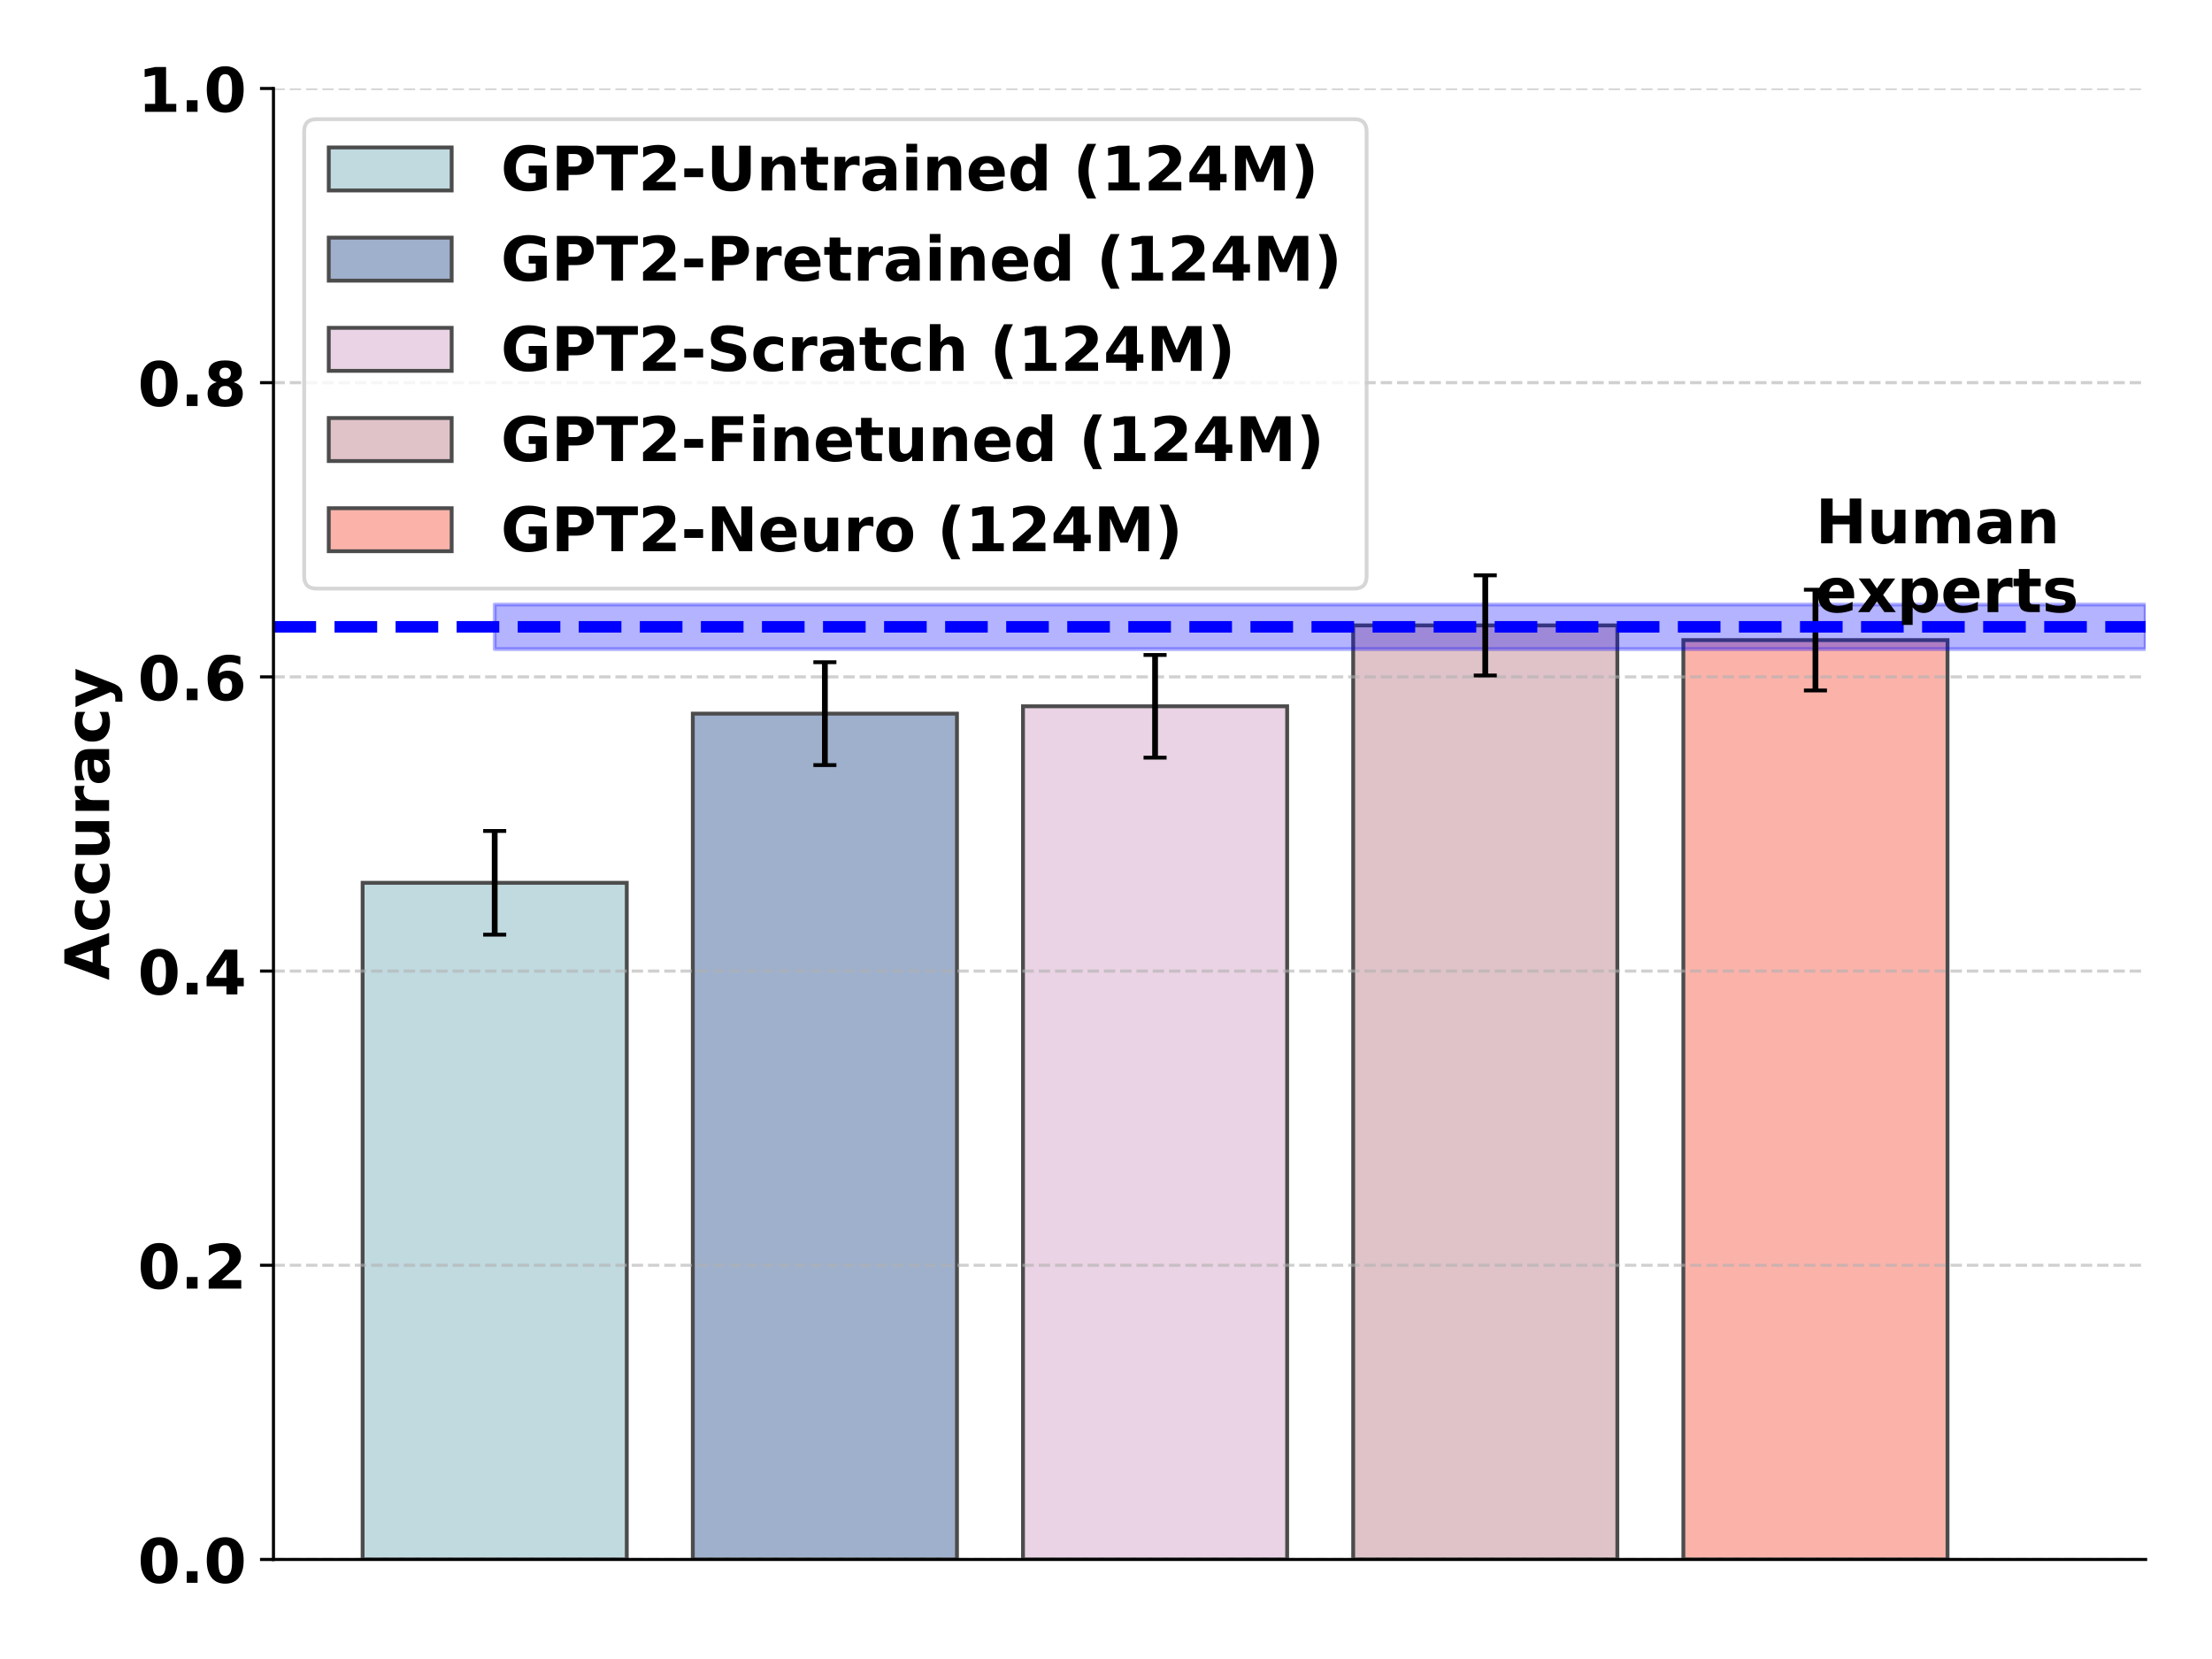
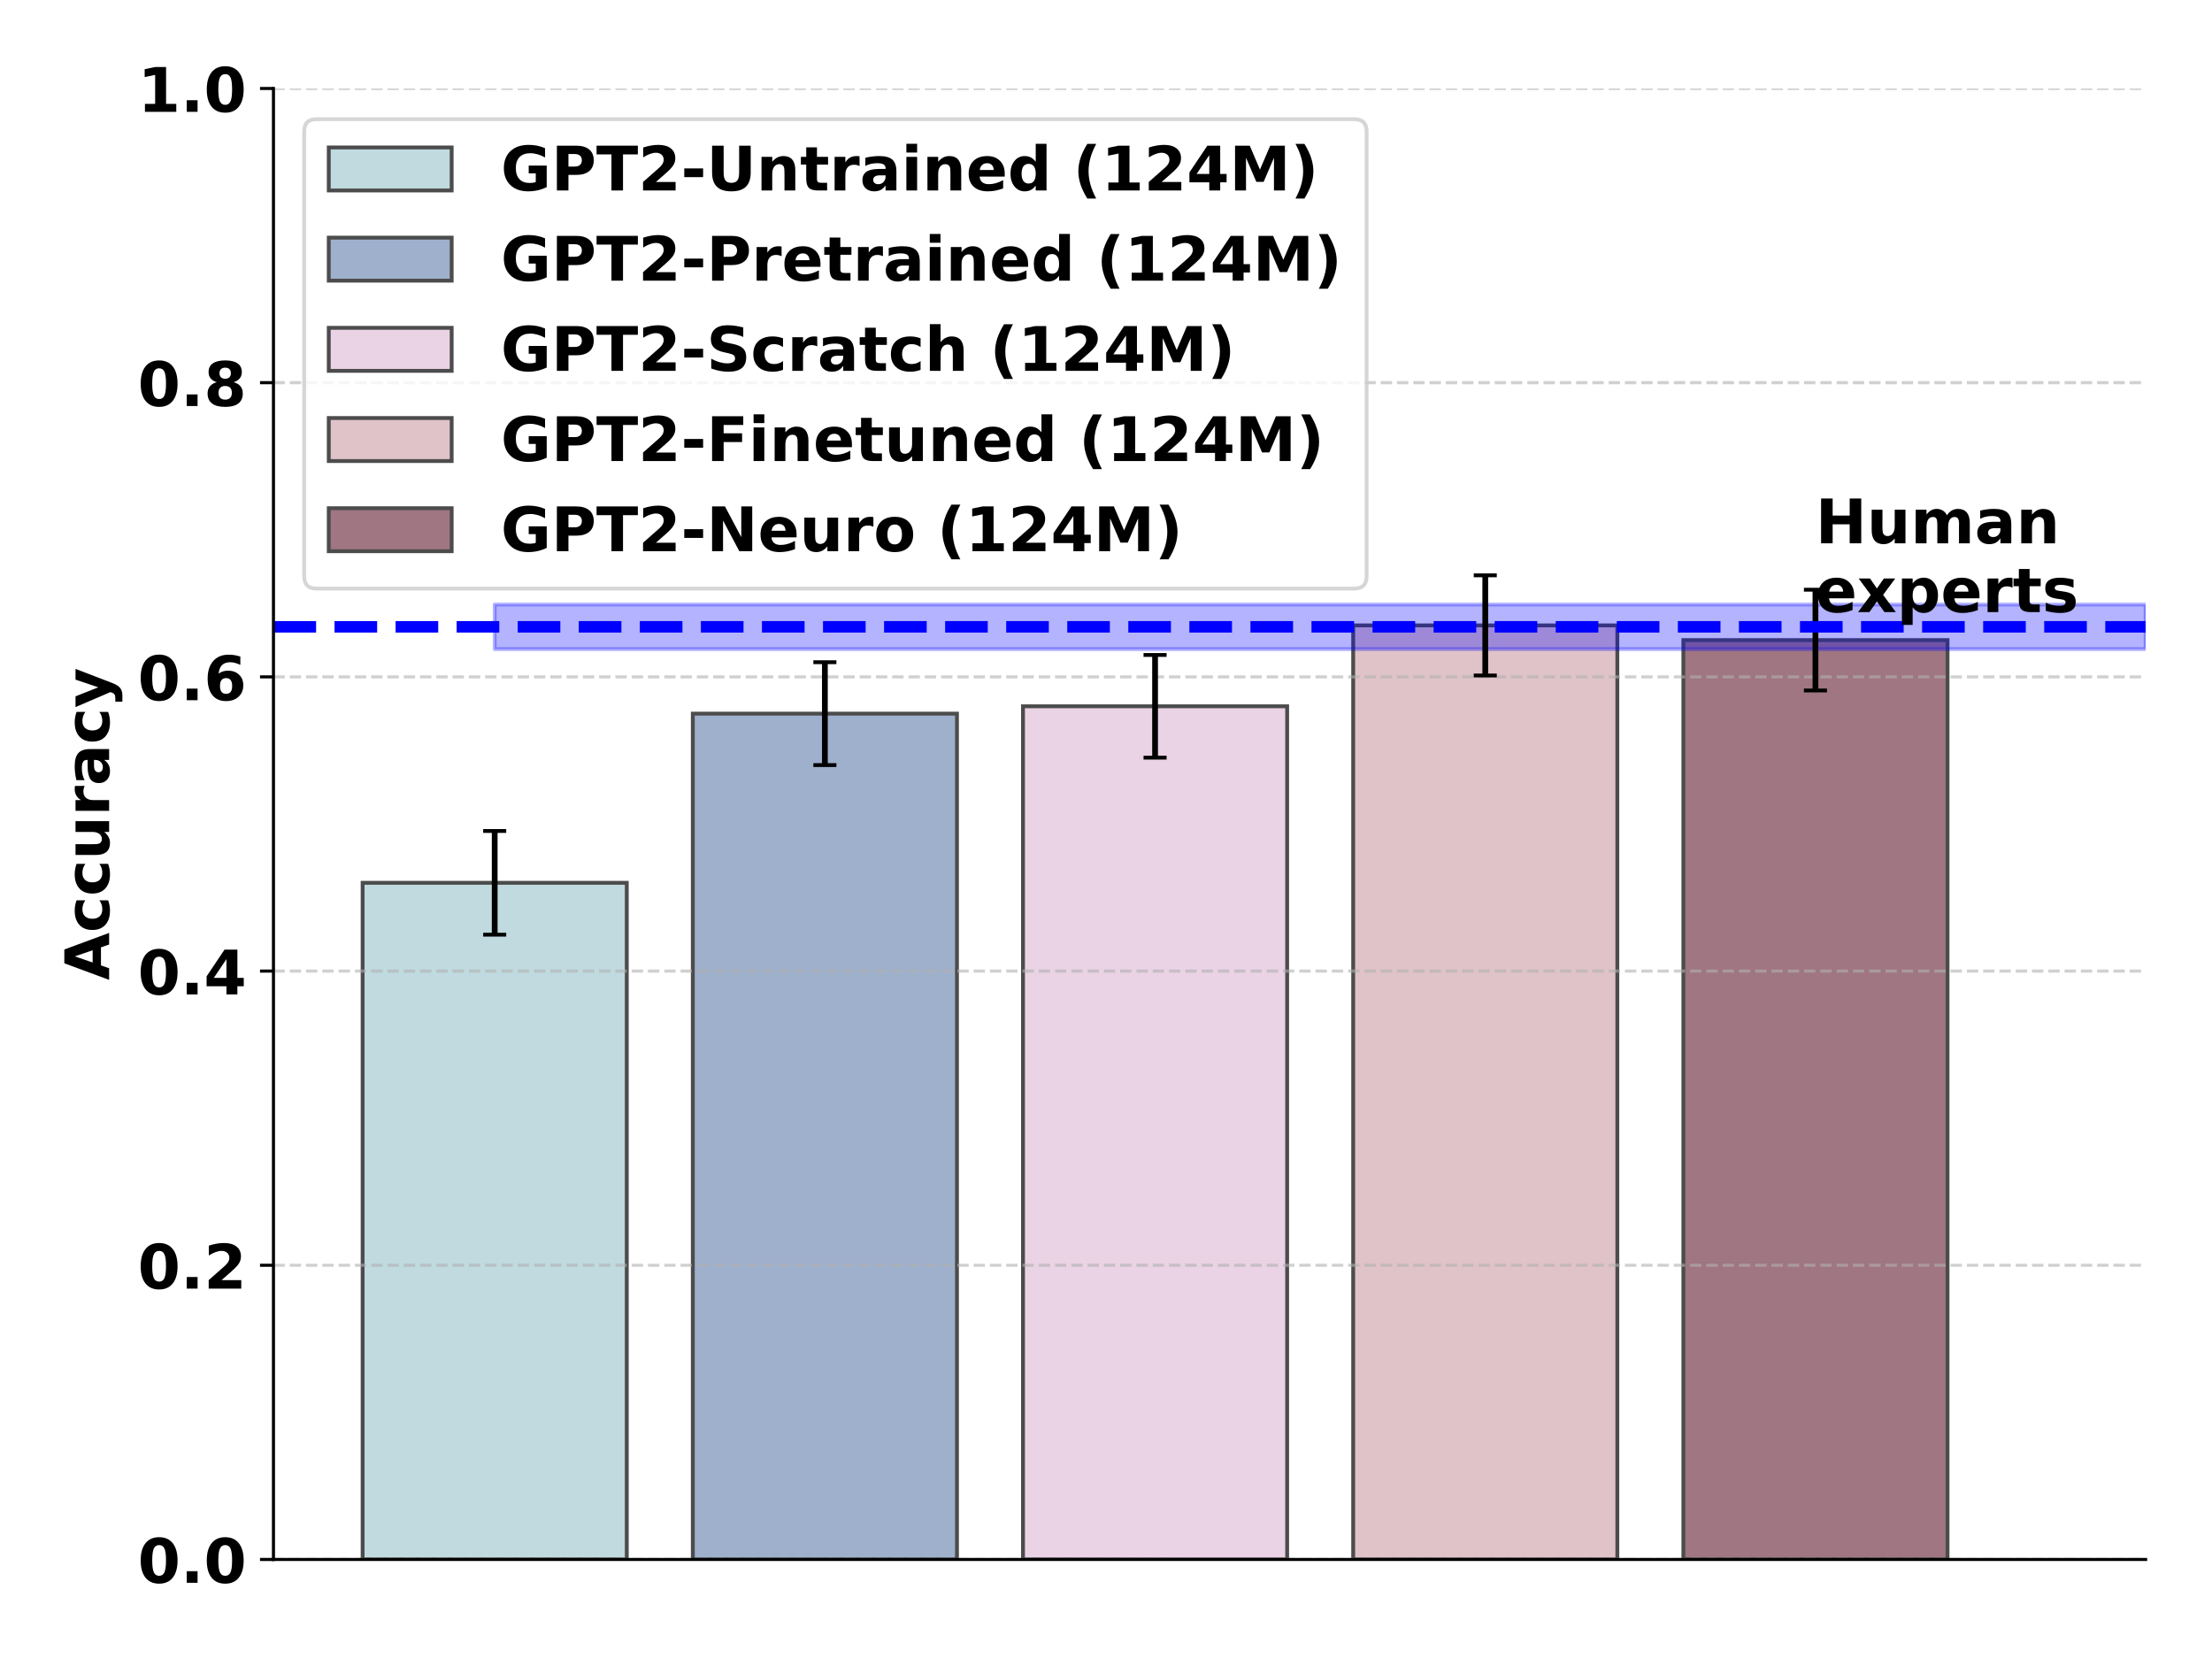
<svg xmlns="http://www.w3.org/2000/svg" xmlns:xlink="http://www.w3.org/1999/xlink" width="576pt" height="432pt" viewBox="0 0 576 432" version="1.1">
  <defs>
    <style type="text/css">*{stroke-linejoin: round; stroke-linecap: butt}</style>
  </defs>
  <g id="figure_1">
    <g id="patch_1">
      <path d="M 0 432  L 576 432  L 576 0  L 0 0  z " style="fill: #ffffff" />
    </g>
    <g id="axes_1">
      <g id="patch_2">
        <path d="M 71.21 406.08  L 558.72 406.08  L 558.72 23.04  L 71.21 23.04  z " style="fill: #ffffff" />
      </g>
      <g id="patch_3">
-         <path d="M 94.425 406.08  L 163.209 406.08  L 163.209 229.882  L 94.425 229.882  z " clip-path="url(#pde6433bfc1)" style="fill: #a5cad2; opacity: 0.7; stroke: #000000; stroke-linejoin: miter" />
+         <path d="M 94.425 406.08  L 163.209 406.08  L 163.209 229.882  L 94.425 229.882  z " clip-path="url(#p09fa6c4f98)" style="fill: #a5cad2; opacity: 0.7; stroke: #000000; stroke-linejoin: miter" />
      </g>
      <g id="patch_4">
-         <path d="M 180.405 406.08  L 249.19 406.08  L 249.19 185.832  L 180.405 185.832  z " clip-path="url(#pde6433bfc1)" style="fill: #758eb7; opacity: 0.7; stroke: #000000; stroke-linejoin: miter" />
+         <path d="M 180.405 406.08  L 249.19 406.08  L 249.19 185.832  L 180.405 185.832  z " clip-path="url(#p09fa6c4f98)" style="fill: #758eb7; opacity: 0.7; stroke: #000000; stroke-linejoin: miter" />
      </g>
      <g id="patch_5">
-         <path d="M 266.386 406.08  L 335.17 406.08  L 335.17 183.917  L 266.386 183.917  z " clip-path="url(#pde6433bfc1)" style="fill: #e1c0d8; opacity: 0.7; stroke: #000000; stroke-linejoin: miter" />
+         <path d="M 266.386 406.08  L 335.17 406.08  L 335.17 183.917  L 266.386 183.917  z " clip-path="url(#p09fa6c4f98)" style="fill: #e1c0d8; opacity: 0.7; stroke: #000000; stroke-linejoin: miter" />
      </g>
      <g id="patch_6">
-         <path d="M 352.367 406.08  L 421.151 406.08  L 421.151 162.85  L 352.367 162.85  z " clip-path="url(#pde6433bfc1)" style="fill: #d2a9b0; opacity: 0.7; stroke: #000000; stroke-linejoin: miter" />
+         <path d="M 352.367 406.08  L 421.151 406.08  L 421.151 162.85  L 352.367 162.85  z " clip-path="url(#p09fa6c4f98)" style="fill: #d2a9b0; opacity: 0.7; stroke: #000000; stroke-linejoin: miter" />
      </g>
      <g id="patch_7">
-         <path d="M 438.347 406.08  L 507.132 406.08  L 507.132 166.68  L 438.347 166.68  z " clip-path="url(#pde6433bfc1)" style="fill: #fa9284; opacity: 0.7; stroke: #000000; stroke-linejoin: miter" />
+         <path d="M 438.347 406.08  L 507.132 406.08  L 507.132 166.68  L 438.347 166.68  z " clip-path="url(#p09fa6c4f98)" style="fill: #763c4b; opacity: 0.7; stroke: #000000; stroke-linejoin: miter" />
      </g>
      <g id="PolyCollection_1">
        <defs>
-           <path id="maa841027ad" d="M 128.817 -274.58  L 128.817 -262.974  L 558.72 -262.974  L 558.72 -274.58  L 558.72 -274.58  L 128.817 -274.58  z " style="stroke: #0000ff; stroke-opacity: 0.3" />
+           <path id="m18883a4314" d="M 128.817 -274.58  L 128.817 -262.974  L 558.72 -262.974  L 558.72 -274.58  L 558.72 -274.58  L 128.817 -274.58  z " style="stroke: #0000ff; stroke-opacity: 0.3" />
        </defs>
-         <g clip-path="url(#pde6433bfc1)">
-           <use xlink:href="#maa841027ad" x="0" y="432" style="fill: #0000ff; fill-opacity: 0.3; stroke: #0000ff; stroke-opacity: 0.3" />
+         <g clip-path="url(#p09fa6c4f98)">
+           <use xlink:href="#m18883a4314" x="0" y="432" style="fill: #0000ff; fill-opacity: 0.3; stroke: #0000ff; stroke-opacity: 0.3" />
        </g>
      </g>
      <g id="matplotlib.axis_1" />
      <g id="matplotlib.axis_2">
        <g id="ytick_1">
          <g id="line2d_1">
-             <path d="M 71.21 406.08  L 558.72 406.08  " clip-path="url(#pde6433bfc1)" style="fill: none; stroke-dasharray: 2.96,1.28; stroke-dashoffset: 0; stroke: #b0b0b0; stroke-opacity: 0.6; stroke-width: 0.8" />
+             <path d="M 71.21 406.08  L 558.72 406.08  " clip-path="url(#p09fa6c4f98)" style="fill: none; stroke-dasharray: 2.96,1.28; stroke-dashoffset: 0; stroke: #b0b0b0; stroke-opacity: 0.6; stroke-width: 0.8" />
          </g>
          <g id="line2d_2">
            <defs>
-               <path id="mac7c2bee07" d="M 0 0  L -3.5 0  " style="stroke: #000000; stroke-width: 0.8" />
-             </defs>
-             <g>
-               <use xlink:href="#mac7c2bee07" x="71.21" y="406.08" style="stroke: #000000; stroke-width: 0.8" />
+               <path id="m992464847a" d="M 0 0  L -3.5 0  " style="stroke: #000000; stroke-width: 0.8" />
+             </defs>
+             <g>
+               <use xlink:href="#m992464847a" x="71.21" y="406.08" style="stroke: #000000; stroke-width: 0.8" />
            </g>
          </g>
          <g id="text_1">
            <g transform="translate(35.8675 412.1587) scale(0.16 -0.16)">
              <defs>
                <path id="DejaVuSans-Bold-30" d="M 2944 2338  Q 2944 3213 2780 3570  Q 2616 3928 2228 3928  Q 1841 3928 1675 3570  Q 1509 3213 1509 2338  Q 1509 1453 1675 1090  Q 1841 728 2228 728  Q 2613 728 2778 1090  Q 2944 1453 2944 2338  z M 4147 2328  Q 4147 1169 3647 539  Q 3147 -91 2228 -91  Q 1306 -91 806 539  Q 306 1169 306 2328  Q 306 3491 806 4120  Q 1306 4750 2228 4750  Q 3147 4750 3647 4120  Q 4147 3491 4147 2328  z " transform="scale(0.015625)" />
                <path id="DejaVuSans-Bold-2e" d="M 653 1209  L 1778 1209  L 1778 0  L 653 0  L 653 1209  z " transform="scale(0.015625)" />
              </defs>
              <use xlink:href="#DejaVuSans-Bold-30" />
              <use xlink:href="#DejaVuSans-Bold-2e" x="69.58" />
              <use xlink:href="#DejaVuSans-Bold-30" x="107.568" />
            </g>
          </g>
        </g>
        <g id="ytick_2">
          <g id="line2d_3">
-             <path d="M 71.21 329.472  L 558.72 329.472  " clip-path="url(#pde6433bfc1)" style="fill: none; stroke-dasharray: 2.96,1.28; stroke-dashoffset: 0; stroke: #b0b0b0; stroke-opacity: 0.6; stroke-width: 0.8" />
+             <path d="M 71.21 329.472  L 558.72 329.472  " clip-path="url(#p09fa6c4f98)" style="fill: none; stroke-dasharray: 2.96,1.28; stroke-dashoffset: 0; stroke: #b0b0b0; stroke-opacity: 0.6; stroke-width: 0.8" />
          </g>
          <g id="line2d_4">
            <g>
-               <use xlink:href="#mac7c2bee07" x="71.21" y="329.472" style="stroke: #000000; stroke-width: 0.8" />
+               <use xlink:href="#m992464847a" x="71.21" y="329.472" style="stroke: #000000; stroke-width: 0.8" />
            </g>
          </g>
          <g id="text_2">
            <g transform="translate(35.8675 335.5507) scale(0.16 -0.16)">
              <defs>
                <path id="DejaVuSans-Bold-32" d="M 1844 884  L 3897 884  L 3897 0  L 506 0  L 506 884  L 2209 2388  Q 2438 2594 2547 2791  Q 2656 2988 2656 3200  Q 2656 3528 2436 3728  Q 2216 3928 1850 3928  Q 1569 3928 1234 3808  Q 900 3688 519 3450  L 519 4475  Q 925 4609 1322 4679  Q 1719 4750 2100 4750  Q 2938 4750 3402 4381  Q 3866 4013 3866 3353  Q 3866 2972 3669 2642  Q 3472 2313 2841 1759  L 1844 884  z " transform="scale(0.015625)" />
              </defs>
              <use xlink:href="#DejaVuSans-Bold-30" />
              <use xlink:href="#DejaVuSans-Bold-2e" x="69.58" />
              <use xlink:href="#DejaVuSans-Bold-32" x="107.568" />
            </g>
          </g>
        </g>
        <g id="ytick_3">
          <g id="line2d_5">
-             <path d="M 71.21 252.864  L 558.72 252.864  " clip-path="url(#pde6433bfc1)" style="fill: none; stroke-dasharray: 2.96,1.28; stroke-dashoffset: 0; stroke: #b0b0b0; stroke-opacity: 0.6; stroke-width: 0.8" />
+             <path d="M 71.21 252.864  L 558.72 252.864  " clip-path="url(#p09fa6c4f98)" style="fill: none; stroke-dasharray: 2.96,1.28; stroke-dashoffset: 0; stroke: #b0b0b0; stroke-opacity: 0.6; stroke-width: 0.8" />
          </g>
          <g id="line2d_6">
            <g>
-               <use xlink:href="#mac7c2bee07" x="71.21" y="252.864" style="stroke: #000000; stroke-width: 0.8" />
+               <use xlink:href="#m992464847a" x="71.21" y="252.864" style="stroke: #000000; stroke-width: 0.8" />
            </g>
          </g>
          <g id="text_3">
            <g transform="translate(35.8675 258.9427) scale(0.16 -0.16)">
              <defs>
                <path id="DejaVuSans-Bold-34" d="M 2356 3675  L 1038 1722  L 2356 1722  L 2356 3675  z M 2156 4666  L 3494 4666  L 3494 1722  L 4159 1722  L 4159 850  L 3494 850  L 3494 0  L 2356 0  L 2356 850  L 288 850  L 288 1881  L 2156 4666  z " transform="scale(0.015625)" />
              </defs>
              <use xlink:href="#DejaVuSans-Bold-30" />
              <use xlink:href="#DejaVuSans-Bold-2e" x="69.58" />
              <use xlink:href="#DejaVuSans-Bold-34" x="107.568" />
            </g>
          </g>
        </g>
        <g id="ytick_4">
          <g id="line2d_7">
-             <path d="M 71.21 176.256  L 558.72 176.256  " clip-path="url(#pde6433bfc1)" style="fill: none; stroke-dasharray: 2.96,1.28; stroke-dashoffset: 0; stroke: #b0b0b0; stroke-opacity: 0.6; stroke-width: 0.8" />
+             <path d="M 71.21 176.256  L 558.72 176.256  " clip-path="url(#p09fa6c4f98)" style="fill: none; stroke-dasharray: 2.96,1.28; stroke-dashoffset: 0; stroke: #b0b0b0; stroke-opacity: 0.6; stroke-width: 0.8" />
          </g>
          <g id="line2d_8">
            <g>
-               <use xlink:href="#mac7c2bee07" x="71.21" y="176.256" style="stroke: #000000; stroke-width: 0.8" />
+               <use xlink:href="#m992464847a" x="71.21" y="176.256" style="stroke: #000000; stroke-width: 0.8" />
            </g>
          </g>
          <g id="text_4">
            <g transform="translate(35.8675 182.3348) scale(0.16 -0.16)">
              <defs>
                <path id="DejaVuSans-Bold-36" d="M 2316 2303  Q 2000 2303 1842 2098  Q 1684 1894 1684 1484  Q 1684 1075 1842 870  Q 2000 666 2316 666  Q 2634 666 2792 870  Q 2950 1075 2950 1484  Q 2950 1894 2792 2098  Q 2634 2303 2316 2303  z M 3803 4544  L 3803 3681  Q 3506 3822 3243 3889  Q 2981 3956 2731 3956  Q 2194 3956 1894 3657  Q 1594 3359 1544 2772  Q 1750 2925 1990 3001  Q 2231 3078 2516 3078  Q 3231 3078 3670 2659  Q 4109 2241 4109 1563  Q 4109 813 3618 361  Q 3128 -91 2303 -91  Q 1394 -91 895 523  Q 397 1138 397 2266  Q 397 3422 980 4083  Q 1563 4744 2578 4744  Q 2900 4744 3203 4694  Q 3506 4644 3803 4544  z " transform="scale(0.015625)" />
              </defs>
              <use xlink:href="#DejaVuSans-Bold-30" />
              <use xlink:href="#DejaVuSans-Bold-2e" x="69.58" />
              <use xlink:href="#DejaVuSans-Bold-36" x="107.568" />
            </g>
          </g>
        </g>
        <g id="ytick_5">
          <g id="line2d_9">
-             <path d="M 71.21 99.648  L 558.72 99.648  " clip-path="url(#pde6433bfc1)" style="fill: none; stroke-dasharray: 2.96,1.28; stroke-dashoffset: 0; stroke: #b0b0b0; stroke-opacity: 0.6; stroke-width: 0.8" />
+             <path d="M 71.21 99.648  L 558.72 99.648  " clip-path="url(#p09fa6c4f98)" style="fill: none; stroke-dasharray: 2.96,1.28; stroke-dashoffset: 0; stroke: #b0b0b0; stroke-opacity: 0.6; stroke-width: 0.8" />
          </g>
          <g id="line2d_10">
            <g>
-               <use xlink:href="#mac7c2bee07" x="71.21" y="99.648" style="stroke: #000000; stroke-width: 0.8" />
+               <use xlink:href="#m992464847a" x="71.21" y="99.648" style="stroke: #000000; stroke-width: 0.8" />
            </g>
          </g>
          <g id="text_5">
            <g transform="translate(35.8675 105.7267) scale(0.16 -0.16)">
              <defs>
                <path id="DejaVuSans-Bold-38" d="M 2228 2088  Q 1891 2088 1709 1903  Q 1528 1719 1528 1375  Q 1528 1031 1709 848  Q 1891 666 2228 666  Q 2563 666 2741 848  Q 2919 1031 2919 1375  Q 2919 1722 2741 1905  Q 2563 2088 2228 2088  z M 1350 2484  Q 925 2613 709 2878  Q 494 3144 494 3541  Q 494 4131 934 4440  Q 1375 4750 2228 4750  Q 3075 4750 3515 4442  Q 3956 4134 3956 3541  Q 3956 3144 3739 2878  Q 3522 2613 3097 2484  Q 3572 2353 3814 2058  Q 4056 1763 4056 1313  Q 4056 619 3595 264  Q 3134 -91 2228 -91  Q 1319 -91 855 264  Q 391 619 391 1313  Q 391 1763 633 2058  Q 875 2353 1350 2484  z M 1631 3419  Q 1631 3141 1786 2991  Q 1941 2841 2228 2841  Q 2509 2841 2662 2991  Q 2816 3141 2816 3419  Q 2816 3697 2662 3845  Q 2509 3994 2228 3994  Q 1941 3994 1786 3844  Q 1631 3694 1631 3419  z " transform="scale(0.015625)" />
              </defs>
              <use xlink:href="#DejaVuSans-Bold-30" />
              <use xlink:href="#DejaVuSans-Bold-2e" x="69.58" />
              <use xlink:href="#DejaVuSans-Bold-38" x="107.568" />
            </g>
          </g>
        </g>
        <g id="ytick_6">
          <g id="line2d_11">
-             <path d="M 71.21 23.04  L 558.72 23.04  " clip-path="url(#pde6433bfc1)" style="fill: none; stroke-dasharray: 2.96,1.28; stroke-dashoffset: 0; stroke: #b0b0b0; stroke-opacity: 0.6; stroke-width: 0.8" />
+             <path d="M 71.21 23.04  L 558.72 23.04  " clip-path="url(#p09fa6c4f98)" style="fill: none; stroke-dasharray: 2.96,1.28; stroke-dashoffset: 0; stroke: #b0b0b0; stroke-opacity: 0.6; stroke-width: 0.8" />
          </g>
          <g id="line2d_12">
            <g>
-               <use xlink:href="#mac7c2bee07" x="71.21" y="23.04" style="stroke: #000000; stroke-width: 0.8" />
+               <use xlink:href="#m992464847a" x="71.21" y="23.04" style="stroke: #000000; stroke-width: 0.8" />
            </g>
          </g>
          <g id="text_6">
            <g transform="translate(35.8675 29.11875) scale(0.16 -0.16)">
              <defs>
                <path id="DejaVuSans-Bold-31" d="M 750 831  L 1813 831  L 1813 3847  L 722 3622  L 722 4441  L 1806 4666  L 2950 4666  L 2950 831  L 4013 831  L 4013 0  L 750 0  L 750 831  z " transform="scale(0.015625)" />
              </defs>
              <use xlink:href="#DejaVuSans-Bold-31" />
              <use xlink:href="#DejaVuSans-Bold-2e" x="69.58" />
              <use xlink:href="#DejaVuSans-Bold-30" x="107.568" />
            </g>
          </g>
        </g>
        <g id="text_7">
          <g transform="translate(28.415 255.2325) rotate(-90) scale(0.16 -0.16)">
            <defs>
              <path id="DejaVuSans-Bold-41" d="M 3419 850  L 1538 850  L 1241 0  L 31 0  L 1759 4666  L 3194 4666  L 4922 0  L 3713 0  L 3419 850  z M 1838 1716  L 3116 1716  L 2478 3572  L 1838 1716  z " transform="scale(0.015625)" />
              <path id="DejaVuSans-Bold-63" d="M 3366 3391  L 3366 2478  Q 3138 2634 2908 2709  Q 2678 2784 2431 2784  Q 1963 2784 1702 2511  Q 1441 2238 1441 1747  Q 1441 1256 1702 982  Q 1963 709 2431 709  Q 2694 709 2930 787  Q 3166 866 3366 1019  L 3366 103  Q 3103 6 2833 -42  Q 2563 -91 2291 -91  Q 1344 -91 809 395  Q 275 881 275 1747  Q 275 2613 809 3098  Q 1344 3584 2291 3584  Q 2566 3584 2833 3536  Q 3100 3488 3366 3391  z " transform="scale(0.015625)" />
              <path id="DejaVuSans-Bold-75" d="M 500 1363  L 500 3500  L 1625 3500  L 1625 3150  Q 1625 2866 1622 2436  Q 1619 2006 1619 1863  Q 1619 1441 1641 1255  Q 1663 1069 1716 984  Q 1784 875 1895 815  Q 2006 756 2150 756  Q 2500 756 2700 1025  Q 2900 1294 2900 1772  L 2900 3500  L 4019 3500  L 4019 0  L 2900 0  L 2900 506  Q 2647 200 2364 54  Q 2081 -91 1741 -91  Q 1134 -91 817 281  Q 500 653 500 1363  z " transform="scale(0.015625)" />
              <path id="DejaVuSans-Bold-72" d="M 3138 2547  Q 2991 2616 2845 2648  Q 2700 2681 2553 2681  Q 2122 2681 1889 2404  Q 1656 2128 1656 1613  L 1656 0  L 538 0  L 538 3500  L 1656 3500  L 1656 2925  Q 1872 3269 2151 3426  Q 2431 3584 2822 3584  Q 2878 3584 2943 3579  Q 3009 3575 3134 3559  L 3138 2547  z " transform="scale(0.015625)" />
              <path id="DejaVuSans-Bold-61" d="M 2106 1575  Q 1756 1575 1579 1456  Q 1403 1338 1403 1106  Q 1403 894 1545 773  Q 1688 653 1941 653  Q 2256 653 2472 879  Q 2688 1106 2688 1447  L 2688 1575  L 2106 1575  z M 3816 1997  L 3816 0  L 2688 0  L 2688 519  Q 2463 200 2181 54  Q 1900 -91 1497 -91  Q 953 -91 614 226  Q 275 544 275 1050  Q 275 1666 698 1953  Q 1122 2241 2028 2241  L 2688 2241  L 2688 2328  Q 2688 2594 2478 2717  Q 2269 2841 1825 2841  Q 1466 2841 1156 2769  Q 847 2697 581 2553  L 581 3406  Q 941 3494 1303 3539  Q 1666 3584 2028 3584  Q 2975 3584 3395 3211  Q 3816 2838 3816 1997  z " transform="scale(0.015625)" />
              <path id="DejaVuSans-Bold-79" d="M 78 3500  L 1197 3500  L 2138 1125  L 2938 3500  L 4056 3500  L 2584 -331  Q 2363 -916 2067 -1148  Q 1772 -1381 1288 -1381  L 641 -1381  L 641 -647  L 991 -647  Q 1275 -647 1404 -556  Q 1534 -466 1606 -231  L 1638 -134  L 78 3500  z " transform="scale(0.015625)" />
            </defs>
            <use xlink:href="#DejaVuSans-Bold-41" />
            <use xlink:href="#DejaVuSans-Bold-63" x="77.393" />
            <use xlink:href="#DejaVuSans-Bold-63" x="136.67" />
            <use xlink:href="#DejaVuSans-Bold-75" x="195.947" />
            <use xlink:href="#DejaVuSans-Bold-72" x="267.139" />
            <use xlink:href="#DejaVuSans-Bold-61" x="316.455" />
            <use xlink:href="#DejaVuSans-Bold-63" x="383.936" />
            <use xlink:href="#DejaVuSans-Bold-79" x="443.213" />
          </g>
        </g>
      </g>
      <g id="LineCollection_1">
-         <path d="M 128.817 243.381  L 128.817 216.382  " clip-path="url(#pde6433bfc1)" style="fill: none; stroke: #000000; stroke-width: 1.5" />
-         <path d="M 214.798 199.221  L 214.798 172.443  " clip-path="url(#pde6433bfc1)" style="fill: none; stroke: #000000; stroke-width: 1.5" />
-         <path d="M 300.778 197.285  L 300.778 170.549  " clip-path="url(#pde6433bfc1)" style="fill: none; stroke: #000000; stroke-width: 1.5" />
-         <path d="M 386.759 175.889  L 386.759 149.81  " clip-path="url(#pde6433bfc1)" style="fill: none; stroke: #000000; stroke-width: 1.5" />
-         <path d="M 472.739 179.792  L 472.739 153.568  " clip-path="url(#pde6433bfc1)" style="fill: none; stroke: #000000; stroke-width: 1.5" />
+         <path d="M 128.817 243.381  L 128.817 216.382  " clip-path="url(#p09fa6c4f98)" style="fill: none; stroke: #000000; stroke-width: 1.5" />
+         <path d="M 214.798 199.221  L 214.798 172.443  " clip-path="url(#p09fa6c4f98)" style="fill: none; stroke: #000000; stroke-width: 1.5" />
+         <path d="M 300.778 197.285  L 300.778 170.549  " clip-path="url(#p09fa6c4f98)" style="fill: none; stroke: #000000; stroke-width: 1.5" />
+         <path d="M 386.759 175.889  L 386.759 149.81  " clip-path="url(#p09fa6c4f98)" style="fill: none; stroke: #000000; stroke-width: 1.5" />
+         <path d="M 472.739 179.792  L 472.739 153.568  " clip-path="url(#p09fa6c4f98)" style="fill: none; stroke: #000000; stroke-width: 1.5" />
      </g>
      <g id="line2d_13">
        <defs>
-           <path id="m07263bdb95" d="M 3 0  L -3 -0  " style="stroke: #000000" />
+           <path id="m51d8f0c458" d="M 3 0  L -3 -0  " style="stroke: #000000" />
        </defs>
-         <g clip-path="url(#pde6433bfc1)">
-           <use xlink:href="#m07263bdb95" x="128.817" y="243.381" style="stroke: #000000" />
-           <use xlink:href="#m07263bdb95" x="214.798" y="199.221" style="stroke: #000000" />
-           <use xlink:href="#m07263bdb95" x="300.778" y="197.285" style="stroke: #000000" />
-           <use xlink:href="#m07263bdb95" x="386.759" y="175.889" style="stroke: #000000" />
-           <use xlink:href="#m07263bdb95" x="472.739" y="179.792" style="stroke: #000000" />
+         <g clip-path="url(#p09fa6c4f98)">
+           <use xlink:href="#m51d8f0c458" x="128.817" y="243.381" style="stroke: #000000" />
+           <use xlink:href="#m51d8f0c458" x="214.798" y="199.221" style="stroke: #000000" />
+           <use xlink:href="#m51d8f0c458" x="300.778" y="197.285" style="stroke: #000000" />
+           <use xlink:href="#m51d8f0c458" x="386.759" y="175.889" style="stroke: #000000" />
+           <use xlink:href="#m51d8f0c458" x="472.739" y="179.792" style="stroke: #000000" />
        </g>
      </g>
      <g id="line2d_14">
-         <g clip-path="url(#pde6433bfc1)">
-           <use xlink:href="#m07263bdb95" x="128.817" y="216.382" style="stroke: #000000" />
-           <use xlink:href="#m07263bdb95" x="214.798" y="172.443" style="stroke: #000000" />
-           <use xlink:href="#m07263bdb95" x="300.778" y="170.549" style="stroke: #000000" />
-           <use xlink:href="#m07263bdb95" x="386.759" y="149.81" style="stroke: #000000" />
-           <use xlink:href="#m07263bdb95" x="472.739" y="153.568" style="stroke: #000000" />
+         <g clip-path="url(#p09fa6c4f98)">
+           <use xlink:href="#m51d8f0c458" x="128.817" y="216.382" style="stroke: #000000" />
+           <use xlink:href="#m51d8f0c458" x="214.798" y="172.443" style="stroke: #000000" />
+           <use xlink:href="#m51d8f0c458" x="300.778" y="170.549" style="stroke: #000000" />
+           <use xlink:href="#m51d8f0c458" x="386.759" y="149.81" style="stroke: #000000" />
+           <use xlink:href="#m51d8f0c458" x="472.739" y="153.568" style="stroke: #000000" />
        </g>
      </g>
      <g id="line2d_15">
-         <path d="M 71.21 163.223  L 558.72 163.223  " clip-path="url(#pde6433bfc1)" style="fill: none; stroke-dasharray: 11.1,4.8; stroke-dashoffset: 0; stroke: #0000ff; stroke-width: 3" />
+         <path d="M 71.21 163.223  L 558.72 163.223  " clip-path="url(#p09fa6c4f98)" style="fill: none; stroke-dasharray: 11.1,4.8; stroke-dashoffset: 0; stroke: #0000ff; stroke-width: 3" />
      </g>
      <g id="patch_8">
        <path d="M 71.21 406.08  L 71.21 23.04  " style="fill: none; stroke: #000000; stroke-width: 0.8; stroke-linejoin: miter; stroke-linecap: square" />
      </g>
      <g id="patch_9">
        <path d="M 71.21 406.08  L 558.72 406.08  " style="fill: none; stroke: #000000; stroke-width: 0.8; stroke-linejoin: miter; stroke-linecap: square" />
      </g>
      <g id="text_8">
        <g transform="translate(472.7394 141.4759) scale(0.16 -0.16)">
          <defs>
            <path id="DejaVuSans-Bold-48" d="M 588 4666  L 1791 4666  L 1791 2888  L 3566 2888  L 3566 4666  L 4769 4666  L 4769 0  L 3566 0  L 3566 1978  L 1791 1978  L 1791 0  L 588 0  L 588 4666  z " transform="scale(0.015625)" />
            <path id="DejaVuSans-Bold-6d" d="M 3781 2919  Q 3994 3244 4286 3414  Q 4578 3584 4928 3584  Q 5531 3584 5847 3212  Q 6163 2841 6163 2131  L 6163 0  L 5038 0  L 5038 1825  Q 5041 1866 5042 1909  Q 5044 1953 5044 2034  Q 5044 2406 4934 2573  Q 4825 2741 4581 2741  Q 4263 2741 4089 2478  Q 3916 2216 3909 1719  L 3909 0  L 2784 0  L 2784 1825  Q 2784 2406 2684 2573  Q 2584 2741 2328 2741  Q 2006 2741 1831 2477  Q 1656 2213 1656 1722  L 1656 0  L 531 0  L 531 3500  L 1656 3500  L 1656 2988  Q 1863 3284 2130 3434  Q 2397 3584 2719 3584  Q 3081 3584 3359 3409  Q 3638 3234 3781 2919  z " transform="scale(0.015625)" />
            <path id="DejaVuSans-Bold-6e" d="M 4056 2131  L 4056 0  L 2931 0  L 2931 347  L 2931 1631  Q 2931 2084 2911 2256  Q 2891 2428 2841 2509  Q 2775 2619 2662 2680  Q 2550 2741 2406 2741  Q 2056 2741 1856 2470  Q 1656 2200 1656 1722  L 1656 0  L 538 0  L 538 3500  L 1656 3500  L 1656 2988  Q 1909 3294 2193 3439  Q 2478 3584 2822 3584  Q 3428 3584 3742 3212  Q 4056 2841 4056 2131  z " transform="scale(0.015625)" />
          </defs>
          <use xlink:href="#DejaVuSans-Bold-48" />
          <use xlink:href="#DejaVuSans-Bold-75" x="83.691" />
          <use xlink:href="#DejaVuSans-Bold-6d" x="154.883" />
          <use xlink:href="#DejaVuSans-Bold-61" x="259.082" />
          <use xlink:href="#DejaVuSans-Bold-6e" x="326.562" />
        </g>
        <g transform="translate(472.7394 159.3924) scale(0.16 -0.16)">
          <defs>
            <path id="DejaVuSans-Bold-65" d="M 4031 1759  L 4031 1441  L 1416 1441  Q 1456 1047 1700 850  Q 1944 653 2381 653  Q 2734 653 3104 758  Q 3475 863 3866 1075  L 3866 213  Q 3469 63 3072 -14  Q 2675 -91 2278 -91  Q 1328 -91 801 392  Q 275 875 275 1747  Q 275 2603 792 3093  Q 1309 3584 2216 3584  Q 3041 3584 3536 3087  Q 4031 2591 4031 1759  z M 2881 2131  Q 2881 2450 2695 2645  Q 2509 2841 2209 2841  Q 1884 2841 1681 2658  Q 1478 2475 1428 2131  L 2881 2131  z " transform="scale(0.015625)" />
            <path id="DejaVuSans-Bold-78" d="M 1422 1791  L 159 3500  L 1344 3500  L 2059 2463  L 2784 3500  L 3969 3500  L 2706 1797  L 4031 0  L 2847 0  L 2059 1106  L 1281 0  L 97 0  L 1422 1791  z " transform="scale(0.015625)" />
            <path id="DejaVuSans-Bold-70" d="M 1656 506  L 1656 -1331  L 538 -1331  L 538 3500  L 1656 3500  L 1656 2988  Q 1888 3294 2169 3439  Q 2450 3584 2816 3584  Q 3463 3584 3878 3070  Q 4294 2556 4294 1747  Q 4294 938 3878 423  Q 3463 -91 2816 -91  Q 2450 -91 2169 54  Q 1888 200 1656 506  z M 2400 2772  Q 2041 2772 1848 2508  Q 1656 2244 1656 1747  Q 1656 1250 1848 986  Q 2041 722 2400 722  Q 2759 722 2948 984  Q 3138 1247 3138 1747  Q 3138 2247 2948 2509  Q 2759 2772 2400 2772  z " transform="scale(0.015625)" />
            <path id="DejaVuSans-Bold-74" d="M 1759 4494  L 1759 3500  L 2913 3500  L 2913 2700  L 1759 2700  L 1759 1216  Q 1759 972 1856 886  Q 1953 800 2241 800  L 2816 800  L 2816 0  L 1856 0  Q 1194 0 917 276  Q 641 553 641 1216  L 641 2700  L 84 2700  L 84 3500  L 641 3500  L 641 4494  L 1759 4494  z " transform="scale(0.015625)" />
            <path id="DejaVuSans-Bold-73" d="M 3272 3391  L 3272 2541  Q 2913 2691 2578 2766  Q 2244 2841 1947 2841  Q 1628 2841 1473 2761  Q 1319 2681 1319 2516  Q 1319 2381 1436 2309  Q 1553 2238 1856 2203  L 2053 2175  Q 2913 2066 3209 1816  Q 3506 1566 3506 1031  Q 3506 472 3093 190  Q 2681 -91 1863 -91  Q 1516 -91 1145 -36  Q 775 19 384 128  L 384 978  Q 719 816 1070 734  Q 1422 653 1784 653  Q 2113 653 2278 743  Q 2444 834 2444 1013  Q 2444 1163 2330 1236  Q 2216 1309 1875 1350  L 1678 1375  Q 931 1469 631 1722  Q 331 1975 331 2491  Q 331 3047 712 3315  Q 1094 3584 1881 3584  Q 2191 3584 2531 3537  Q 2872 3491 3272 3391  z " transform="scale(0.015625)" />
          </defs>
          <use xlink:href="#DejaVuSans-Bold-65" />
          <use xlink:href="#DejaVuSans-Bold-78" x="67.822" />
          <use xlink:href="#DejaVuSans-Bold-70" x="132.324" />
          <use xlink:href="#DejaVuSans-Bold-65" x="203.906" />
          <use xlink:href="#DejaVuSans-Bold-72" x="271.729" />
          <use xlink:href="#DejaVuSans-Bold-74" x="321.045" />
          <use xlink:href="#DejaVuSans-Bold-73" x="368.848" />
        </g>
      </g>
      <g id="legend_1">
        <g id="patch_10">
          <path d="M 82.41 153.265  L 352.658 153.265  Q 355.858 153.265 355.858 150.065  L 355.858 34.24  Q 355.858 31.04 352.658 31.04  L 82.41 31.04  Q 79.21 31.04 79.21 34.24  L 79.21 150.065  Q 79.21 153.265 82.41 153.265  z " style="fill: #ffffff; opacity: 0.8; stroke: #cccccc; stroke-linejoin: miter" />
        </g>
        <g id="patch_11">
          <path d="M 85.61 49.597  L 117.61 49.597  L 117.61 38.398  L 85.61 38.398  z " style="fill: #a5cad2; opacity: 0.7; stroke: #000000; stroke-linejoin: miter" />
        </g>
        <g id="text_9">
          <g transform="translate(130.41 49.5975) scale(0.16 -0.16)">
            <defs>
              <path id="DejaVuSans-Bold-47" d="M 4781 347  Q 4331 128 3847 18  Q 3363 -91 2847 -91  Q 1681 -91 1000 561  Q 319 1213 319 2328  Q 319 3456 1012 4103  Q 1706 4750 2913 4750  Q 3378 4750 3804 4662  Q 4231 4575 4609 4403  L 4609 3438  Q 4219 3659 3833 3768  Q 3447 3878 3059 3878  Q 2341 3878 1952 3476  Q 1563 3075 1563 2328  Q 1563 1588 1938 1184  Q 2313 781 3003 781  Q 3191 781 3352 804  Q 3513 828 3641 878  L 3641 1784  L 2906 1784  L 2906 2591  L 4781 2591  L 4781 347  z " transform="scale(0.015625)" />
              <path id="DejaVuSans-Bold-50" d="M 588 4666  L 2584 4666  Q 3475 4666 3951 4270  Q 4428 3875 4428 3144  Q 4428 2409 3951 2014  Q 3475 1619 2584 1619  L 1791 1619  L 1791 0  L 588 0  L 588 4666  z M 1791 3794  L 1791 2491  L 2456 2491  Q 2806 2491 2997 2661  Q 3188 2831 3188 3144  Q 3188 3456 2997 3625  Q 2806 3794 2456 3794  L 1791 3794  z " transform="scale(0.015625)" />
              <path id="DejaVuSans-Bold-54" d="M 31 4666  L 4331 4666  L 4331 3756  L 2784 3756  L 2784 0  L 1581 0  L 1581 3756  L 31 3756  L 31 4666  z " transform="scale(0.015625)" />
              <path id="DejaVuSans-Bold-2d" d="M 347 2297  L 2309 2297  L 2309 1388  L 347 1388  L 347 2297  z " transform="scale(0.015625)" />
              <path id="DejaVuSans-Bold-55" d="M 588 4666  L 1791 4666  L 1791 1869  Q 1791 1291 1980 1042  Q 2169 794 2597 794  Q 3028 794 3217 1042  Q 3406 1291 3406 1869  L 3406 4666  L 4609 4666  L 4609 1869  Q 4609 878 4112 393  Q 3616 -91 2597 -91  Q 1581 -91 1084 393  Q 588 878 588 1869  L 588 4666  z " transform="scale(0.015625)" />
              <path id="DejaVuSans-Bold-69" d="M 538 3500  L 1656 3500  L 1656 0  L 538 0  L 538 3500  z M 538 4863  L 1656 4863  L 1656 3950  L 538 3950  L 538 4863  z " transform="scale(0.015625)" />
              <path id="DejaVuSans-Bold-64" d="M 2919 2988  L 2919 4863  L 4044 4863  L 4044 0  L 2919 0  L 2919 506  Q 2688 197 2409 53  Q 2131 -91 1766 -91  Q 1119 -91 703 423  Q 288 938 288 1747  Q 288 2556 703 3070  Q 1119 3584 1766 3584  Q 2128 3584 2408 3439  Q 2688 3294 2919 2988  z M 2181 722  Q 2541 722 2730 984  Q 2919 1247 2919 1747  Q 2919 2247 2730 2509  Q 2541 2772 2181 2772  Q 1825 2772 1636 2509  Q 1447 2247 1447 1747  Q 1447 1247 1636 984  Q 1825 722 2181 722  z " transform="scale(0.015625)" />
              <path id="DejaVuSans-Bold-20" transform="scale(0.015625)" />
              <path id="DejaVuSans-Bold-28" d="M 2413 -844  L 1484 -844  Q 1006 -72 778 623  Q 550 1319 550 2003  Q 550 2688 779 3389  Q 1009 4091 1484 4856  L 2413 4856  Q 2013 4116 1813 3408  Q 1613 2700 1613 2009  Q 1613 1319 1811 609  Q 2009 -100 2413 -844  z " transform="scale(0.015625)" />
              <path id="DejaVuSans-Bold-4d" d="M 588 4666  L 2119 4666  L 3181 2169  L 4250 4666  L 5778 4666  L 5778 0  L 4641 0  L 4641 3413  L 3566 897  L 2803 897  L 1728 3413  L 1728 0  L 588 0  L 588 4666  z " transform="scale(0.015625)" />
              <path id="DejaVuSans-Bold-29" d="M 513 -844  Q 913 -100 1113 609  Q 1313 1319 1313 2009  Q 1313 2700 1113 3408  Q 913 4116 513 4856  L 1441 4856  Q 1916 4091 2145 3389  Q 2375 2688 2375 2003  Q 2375 1319 2147 623  Q 1919 -72 1441 -844  L 513 -844  z " transform="scale(0.015625)" />
            </defs>
            <use xlink:href="#DejaVuSans-Bold-47" />
            <use xlink:href="#DejaVuSans-Bold-50" x="82.08" />
            <use xlink:href="#DejaVuSans-Bold-54" x="155.371" />
            <use xlink:href="#DejaVuSans-Bold-32" x="223.584" />
            <use xlink:href="#DejaVuSans-Bold-2d" x="293.164" />
            <use xlink:href="#DejaVuSans-Bold-55" x="334.668" />
            <use xlink:href="#DejaVuSans-Bold-6e" x="415.869" />
            <use xlink:href="#DejaVuSans-Bold-74" x="487.061" />
            <use xlink:href="#DejaVuSans-Bold-72" x="534.863" />
            <use xlink:href="#DejaVuSans-Bold-61" x="584.18" />
            <use xlink:href="#DejaVuSans-Bold-69" x="651.66" />
            <use xlink:href="#DejaVuSans-Bold-6e" x="685.938" />
            <use xlink:href="#DejaVuSans-Bold-65" x="757.129" />
            <use xlink:href="#DejaVuSans-Bold-64" x="824.951" />
            <use xlink:href="#DejaVuSans-Bold-20" x="896.533" />
            <use xlink:href="#DejaVuSans-Bold-28" x="931.348" />
            <use xlink:href="#DejaVuSans-Bold-31" x="977.051" />
            <use xlink:href="#DejaVuSans-Bold-32" x="1046.631" />
            <use xlink:href="#DejaVuSans-Bold-34" x="1116.211" />
            <use xlink:href="#DejaVuSans-Bold-4d" x="1185.791" />
            <use xlink:href="#DejaVuSans-Bold-29" x="1285.303" />
          </g>
        </g>
        <g id="patch_12">
          <path d="M 85.61 73.082  L 117.61 73.082  L 117.61 61.883  L 85.61 61.883  z " style="fill: #758eb7; opacity: 0.7; stroke: #000000; stroke-linejoin: miter" />
        </g>
        <g id="text_10">
          <g transform="translate(130.41 73.0825) scale(0.16 -0.16)">
            <use xlink:href="#DejaVuSans-Bold-47" />
            <use xlink:href="#DejaVuSans-Bold-50" x="82.08" />
            <use xlink:href="#DejaVuSans-Bold-54" x="155.371" />
            <use xlink:href="#DejaVuSans-Bold-32" x="223.584" />
            <use xlink:href="#DejaVuSans-Bold-2d" x="293.164" />
            <use xlink:href="#DejaVuSans-Bold-50" x="334.668" />
            <use xlink:href="#DejaVuSans-Bold-72" x="407.959" />
            <use xlink:href="#DejaVuSans-Bold-65" x="457.275" />
            <use xlink:href="#DejaVuSans-Bold-74" x="525.098" />
            <use xlink:href="#DejaVuSans-Bold-72" x="572.9" />
            <use xlink:href="#DejaVuSans-Bold-61" x="622.217" />
            <use xlink:href="#DejaVuSans-Bold-69" x="689.697" />
            <use xlink:href="#DejaVuSans-Bold-6e" x="723.975" />
            <use xlink:href="#DejaVuSans-Bold-65" x="795.166" />
            <use xlink:href="#DejaVuSans-Bold-64" x="862.988" />
            <use xlink:href="#DejaVuSans-Bold-20" x="934.57" />
            <use xlink:href="#DejaVuSans-Bold-28" x="969.385" />
            <use xlink:href="#DejaVuSans-Bold-31" x="1015.088" />
            <use xlink:href="#DejaVuSans-Bold-32" x="1084.668" />
            <use xlink:href="#DejaVuSans-Bold-34" x="1154.248" />
            <use xlink:href="#DejaVuSans-Bold-4d" x="1223.828" />
            <use xlink:href="#DejaVuSans-Bold-29" x="1323.34" />
          </g>
        </g>
        <g id="patch_13">
          <path d="M 85.61 96.567  L 117.61 96.567  L 117.61 85.368  L 85.61 85.368  z " style="fill: #e1c0d8; opacity: 0.7; stroke: #000000; stroke-linejoin: miter" />
        </g>
        <g id="text_11">
          <g transform="translate(130.41 96.5675) scale(0.16 -0.16)">
            <defs>
              <path id="DejaVuSans-Bold-53" d="M 3834 4519  L 3834 3531  Q 3450 3703 3084 3790  Q 2719 3878 2394 3878  Q 1963 3878 1756 3759  Q 1550 3641 1550 3391  Q 1550 3203 1689 3098  Q 1828 2994 2194 2919  L 2706 2816  Q 3484 2659 3812 2340  Q 4141 2022 4141 1434  Q 4141 663 3683 286  Q 3225 -91 2284 -91  Q 1841 -91 1394 -6  Q 947 78 500 244  L 500 1259  Q 947 1022 1364 901  Q 1781 781 2169 781  Q 2563 781 2772 912  Q 2981 1044 2981 1288  Q 2981 1506 2839 1625  Q 2697 1744 2272 1838  L 1806 1941  Q 1106 2091 782 2419  Q 459 2747 459 3303  Q 459 4000 909 4375  Q 1359 4750 2203 4750  Q 2588 4750 2994 4692  Q 3400 4634 3834 4519  z " transform="scale(0.015625)" />
              <path id="DejaVuSans-Bold-68" d="M 4056 2131  L 4056 0  L 2931 0  L 2931 347  L 2931 1625  Q 2931 2084 2911 2256  Q 2891 2428 2841 2509  Q 2775 2619 2662 2680  Q 2550 2741 2406 2741  Q 2056 2741 1856 2470  Q 1656 2200 1656 1722  L 1656 0  L 538 0  L 538 4863  L 1656 4863  L 1656 2988  Q 1909 3294 2193 3439  Q 2478 3584 2822 3584  Q 3428 3584 3742 3212  Q 4056 2841 4056 2131  z " transform="scale(0.015625)" />
            </defs>
            <use xlink:href="#DejaVuSans-Bold-47" />
            <use xlink:href="#DejaVuSans-Bold-50" x="82.08" />
            <use xlink:href="#DejaVuSans-Bold-54" x="155.371" />
            <use xlink:href="#DejaVuSans-Bold-32" x="223.584" />
            <use xlink:href="#DejaVuSans-Bold-2d" x="293.164" />
            <use xlink:href="#DejaVuSans-Bold-53" x="334.668" />
            <use xlink:href="#DejaVuSans-Bold-63" x="406.689" />
            <use xlink:href="#DejaVuSans-Bold-72" x="465.967" />
            <use xlink:href="#DejaVuSans-Bold-61" x="515.283" />
            <use xlink:href="#DejaVuSans-Bold-74" x="582.764" />
            <use xlink:href="#DejaVuSans-Bold-63" x="630.566" />
            <use xlink:href="#DejaVuSans-Bold-68" x="689.844" />
            <use xlink:href="#DejaVuSans-Bold-20" x="761.035" />
            <use xlink:href="#DejaVuSans-Bold-28" x="795.85" />
            <use xlink:href="#DejaVuSans-Bold-31" x="841.553" />
            <use xlink:href="#DejaVuSans-Bold-32" x="911.133" />
            <use xlink:href="#DejaVuSans-Bold-34" x="980.713" />
            <use xlink:href="#DejaVuSans-Bold-4d" x="1050.293" />
            <use xlink:href="#DejaVuSans-Bold-29" x="1149.805" />
          </g>
        </g>
        <g id="patch_14">
          <path d="M 85.61 120.052  L 117.61 120.052  L 117.61 108.853  L 85.61 108.853  z " style="fill: #d2a9b0; opacity: 0.7; stroke: #000000; stroke-linejoin: miter" />
        </g>
        <g id="text_12">
          <g transform="translate(130.41 120.0525) scale(0.16 -0.16)">
            <defs>
              <path id="DejaVuSans-Bold-46" d="M 588 4666  L 3834 4666  L 3834 3756  L 1791 3756  L 1791 2888  L 3713 2888  L 3713 1978  L 1791 1978  L 1791 0  L 588 0  L 588 4666  z " transform="scale(0.015625)" />
            </defs>
            <use xlink:href="#DejaVuSans-Bold-47" />
            <use xlink:href="#DejaVuSans-Bold-50" x="82.08" />
            <use xlink:href="#DejaVuSans-Bold-54" x="155.371" />
            <use xlink:href="#DejaVuSans-Bold-32" x="223.584" />
            <use xlink:href="#DejaVuSans-Bold-2d" x="293.164" />
            <use xlink:href="#DejaVuSans-Bold-46" x="334.668" />
            <use xlink:href="#DejaVuSans-Bold-69" x="402.979" />
            <use xlink:href="#DejaVuSans-Bold-6e" x="437.256" />
            <use xlink:href="#DejaVuSans-Bold-65" x="508.447" />
            <use xlink:href="#DejaVuSans-Bold-74" x="576.27" />
            <use xlink:href="#DejaVuSans-Bold-75" x="624.072" />
            <use xlink:href="#DejaVuSans-Bold-6e" x="695.264" />
            <use xlink:href="#DejaVuSans-Bold-65" x="766.455" />
            <use xlink:href="#DejaVuSans-Bold-64" x="834.277" />
            <use xlink:href="#DejaVuSans-Bold-20" x="905.859" />
            <use xlink:href="#DejaVuSans-Bold-28" x="940.674" />
            <use xlink:href="#DejaVuSans-Bold-31" x="986.377" />
            <use xlink:href="#DejaVuSans-Bold-32" x="1055.957" />
            <use xlink:href="#DejaVuSans-Bold-34" x="1125.537" />
            <use xlink:href="#DejaVuSans-Bold-4d" x="1195.117" />
            <use xlink:href="#DejaVuSans-Bold-29" x="1294.629" />
          </g>
        </g>
        <g id="patch_15">
-           <path d="M 85.61 143.537  L 117.61 143.537  L 117.61 132.338  L 85.61 132.338  z " style="fill: #fa9284; opacity: 0.7; stroke: #000000; stroke-linejoin: miter" />
+           <path d="M 85.61 143.537  L 117.61 143.537  L 117.61 132.338  L 85.61 132.338  z " style="fill: #763c4b; opacity: 0.7; stroke: #000000; stroke-linejoin: miter" />
        </g>
        <g id="text_13">
          <g transform="translate(130.41 143.5375) scale(0.16 -0.16)">
            <defs>
              <path id="DejaVuSans-Bold-4e" d="M 588 4666  L 1931 4666  L 3628 1466  L 3628 4666  L 4769 4666  L 4769 0  L 3425 0  L 1728 3200  L 1728 0  L 588 0  L 588 4666  z " transform="scale(0.015625)" />
              <path id="DejaVuSans-Bold-6f" d="M 2203 2784  Q 1831 2784 1636 2517  Q 1441 2250 1441 1747  Q 1441 1244 1636 976  Q 1831 709 2203 709  Q 2569 709 2762 976  Q 2956 1244 2956 1747  Q 2956 2250 2762 2517  Q 2569 2784 2203 2784  z M 2203 3584  Q 3106 3584 3614 3096  Q 4122 2609 4122 1747  Q 4122 884 3614 396  Q 3106 -91 2203 -91  Q 1297 -91 786 396  Q 275 884 275 1747  Q 275 2609 786 3096  Q 1297 3584 2203 3584  z " transform="scale(0.015625)" />
            </defs>
            <use xlink:href="#DejaVuSans-Bold-47" />
            <use xlink:href="#DejaVuSans-Bold-50" x="82.08" />
            <use xlink:href="#DejaVuSans-Bold-54" x="155.371" />
            <use xlink:href="#DejaVuSans-Bold-32" x="223.584" />
            <use xlink:href="#DejaVuSans-Bold-2d" x="293.164" />
            <use xlink:href="#DejaVuSans-Bold-4e" x="334.668" />
            <use xlink:href="#DejaVuSans-Bold-65" x="418.359" />
            <use xlink:href="#DejaVuSans-Bold-75" x="486.182" />
            <use xlink:href="#DejaVuSans-Bold-72" x="557.373" />
            <use xlink:href="#DejaVuSans-Bold-6f" x="606.689" />
            <use xlink:href="#DejaVuSans-Bold-20" x="675.391" />
            <use xlink:href="#DejaVuSans-Bold-28" x="710.205" />
            <use xlink:href="#DejaVuSans-Bold-31" x="755.908" />
            <use xlink:href="#DejaVuSans-Bold-32" x="825.488" />
            <use xlink:href="#DejaVuSans-Bold-34" x="895.068" />
            <use xlink:href="#DejaVuSans-Bold-4d" x="964.648" />
            <use xlink:href="#DejaVuSans-Bold-29" x="1064.16" />
          </g>
        </g>
      </g>
    </g>
  </g>
  <defs>
-     <clipPath id="pde6433bfc1">
+     <clipPath id="p09fa6c4f98">
      <rect x="71.21" y="23.04" width="487.51" height="383.04" />
    </clipPath>
  </defs>
</svg>
